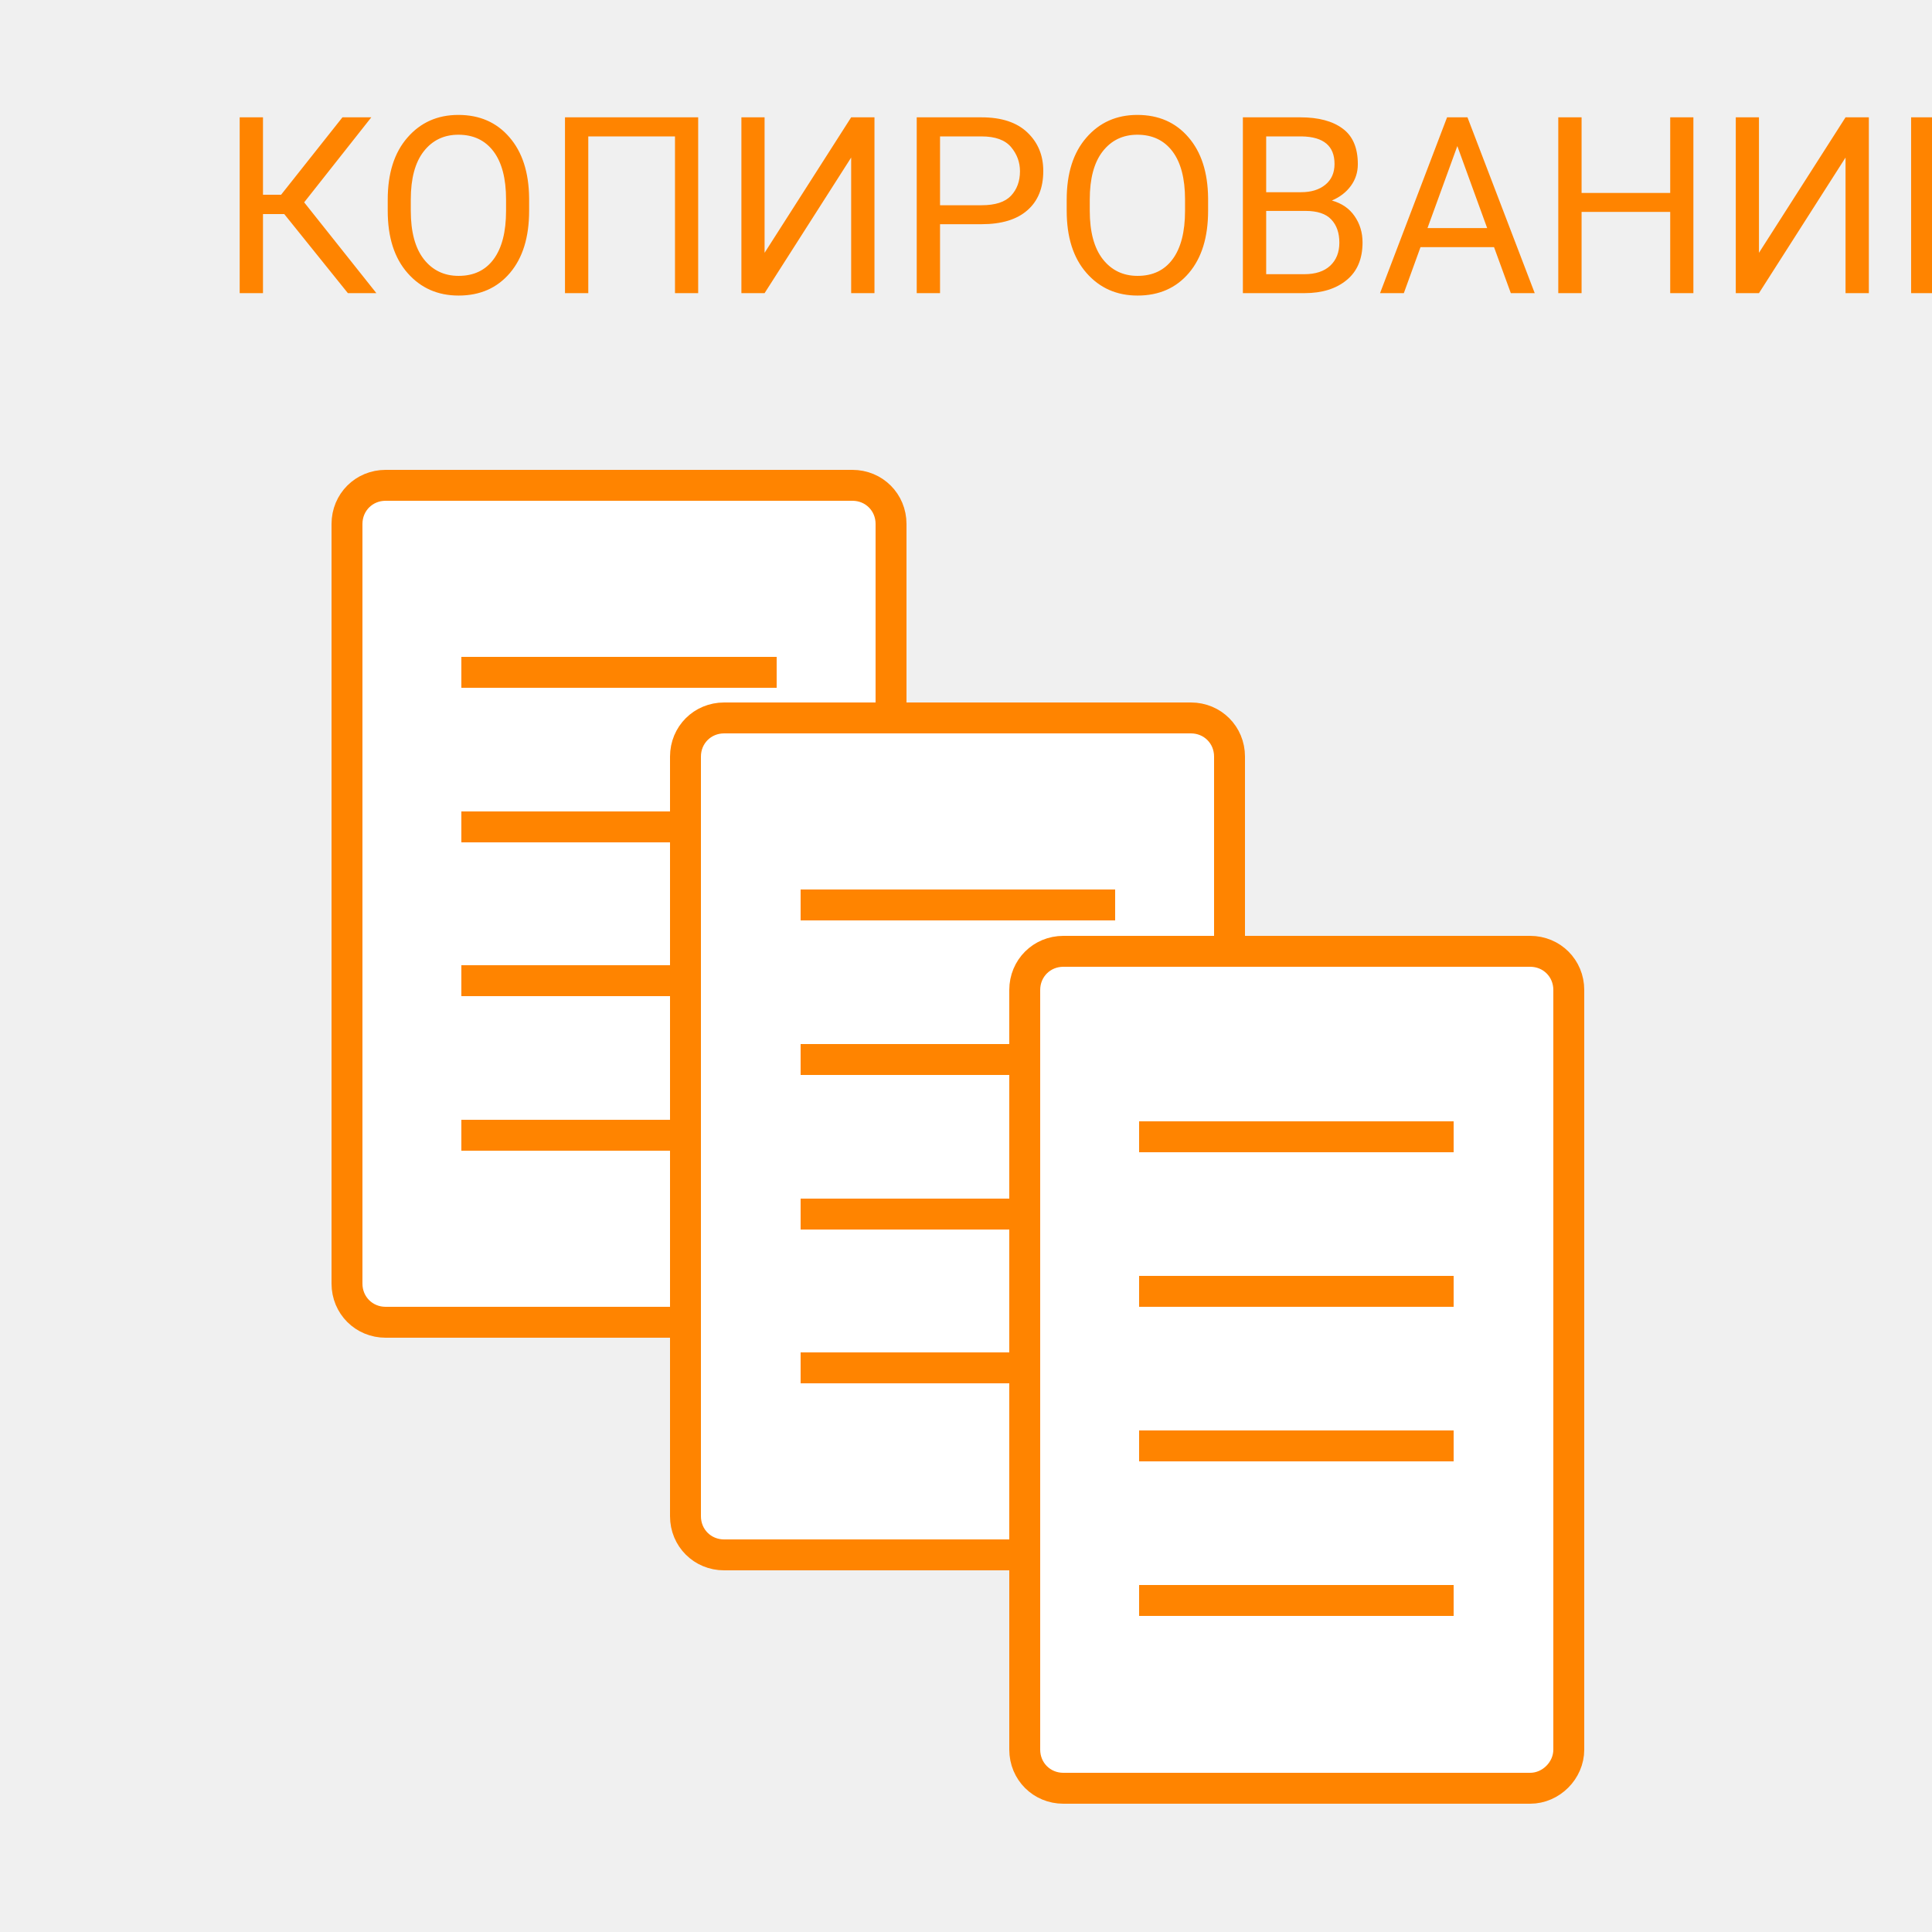
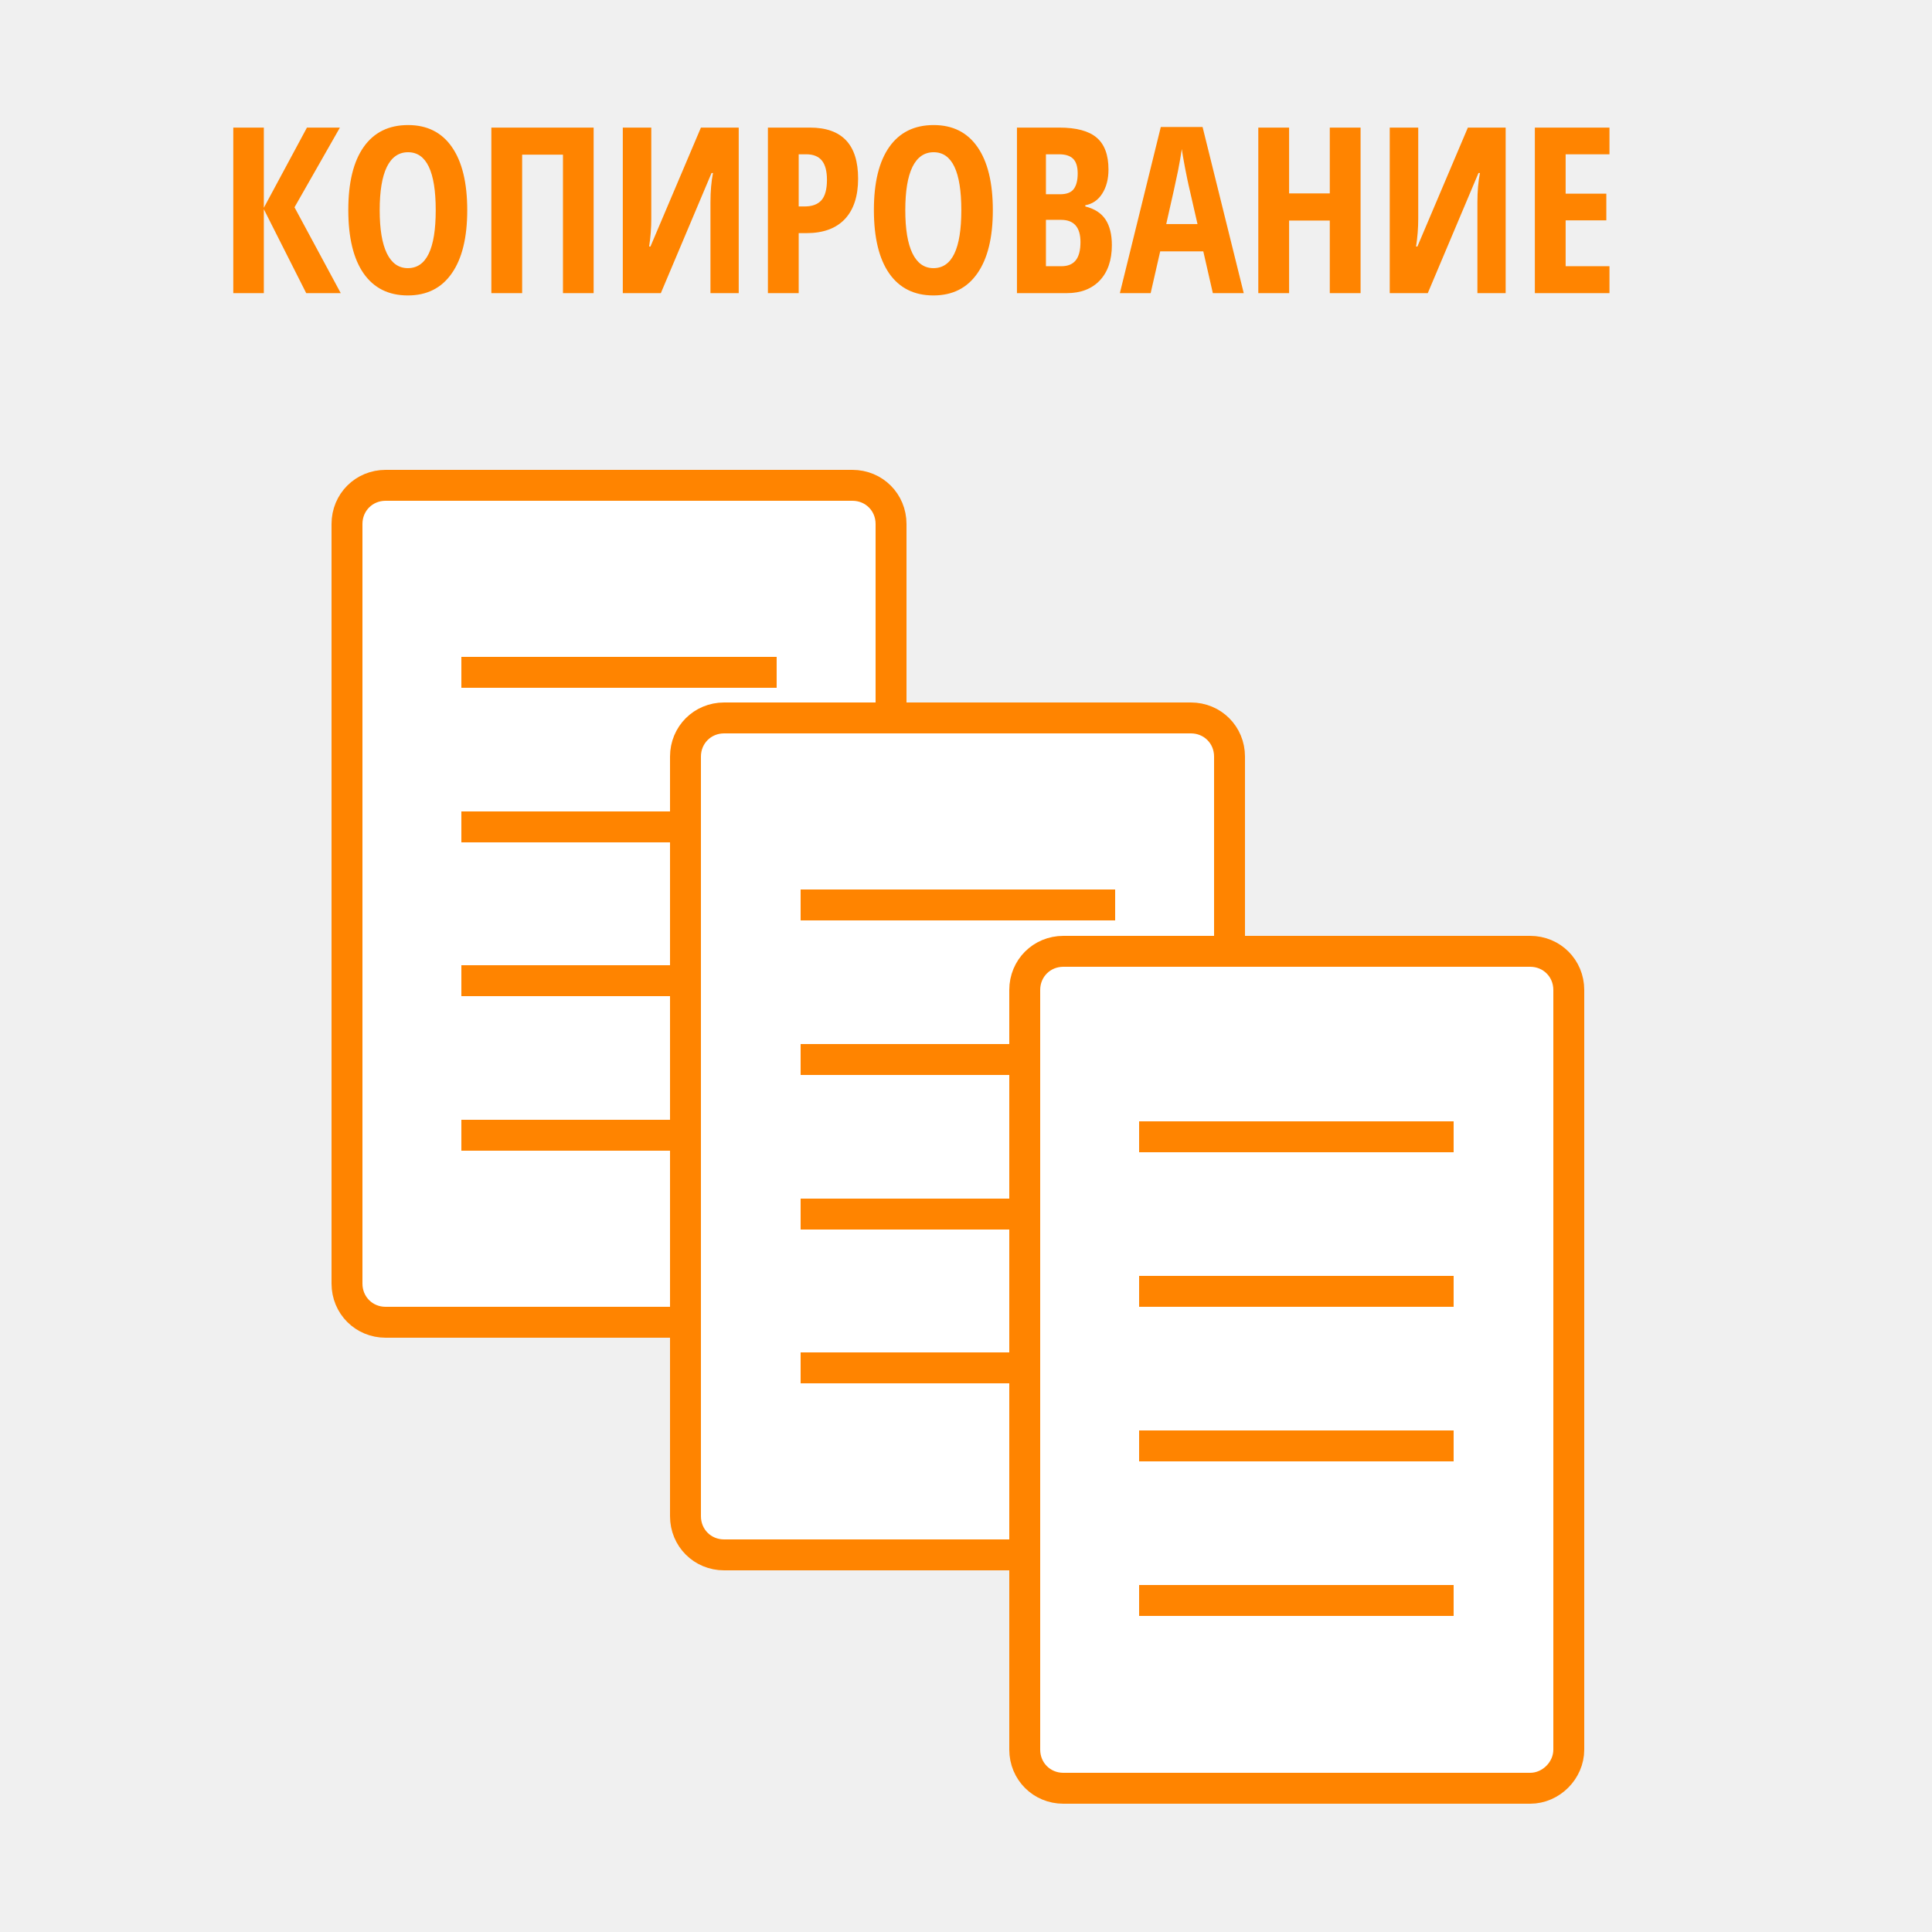
<svg xmlns="http://www.w3.org/2000/svg" version="1.1" id="Слой_1" x="0px" y="0px" viewBox="0 0 250 250" style="enable-background:new 0 0 250 250;" xml:space="preserve">
  <style type="text/css">
	.st0{fill:#FFFFFF;stroke:#FF8400;stroke-width:4;stroke-miterlimit:10;}
	.st1{display:none;fill:#FFFFFF;stroke:#041B88;stroke-width:2;stroke-miterlimit:10;}
	.st2{fill:none;}
	.st3{fill:#FF8400;}
- 	.st4{font-family:'Roboto';}
- 	.st5{font-size:32px;}
+ 	.st4{font-family:'Open Sans Condensed';}
+ 	.st5{font-size:30px;}
</style>
  <path class="st0" d="M110.3,171.1H49.9c-2.8,0-5-2.2-5-5V67.8c0-2.8,2.2-5,5-5h60.4c2.8,0,5,2.2,5,5v98.3  C115.3,168.9,113.1,171.1,110.3,171.1z" />
  <line class="st0" x1="100.5" y1="107" x2="59.7" y2="107" />
  <line class="st0" x1="100.5" y1="87" x2="59.7" y2="87" />
  <line class="st0" x1="100.5" y1="126.9" x2="59.7" y2="126.9" />
  <line class="st0" x1="100.5" y1="146.9" x2="59.7" y2="146.9" />
  <path class="st0" d="M154.1,201.2H93.7c-2.8,0-5-2.2-5-5V97.9c0-2.8,2.2-5,5-5h60.4c2.8,0,5,2.2,5,5v98.3  C159.1,199,156.9,201.2,154.1,201.2z" />
  <line class="st1" x1="0" y1="0" x2="250" y2="250" />
  <line class="st1" x1="0" y1="250" x2="250" y2="0" />
  <rect y="15.9" class="st2" width="250" height="25" />
  <text transform="matrix(1 0 0 1 28.234 37.9327)" class="st3 st4 st5">КОПИРОВАНИЕ</text>
  <path class="st0" d="M173.7,85.5" />
  <path class="st0" d="M173.7,112.7" />
  <line class="st0" x1="144.3" y1="137.1" x2="103.6" y2="137.1" />
  <line class="st0" x1="144.3" y1="117.1" x2="103.6" y2="117.1" />
  <line class="st0" x1="144.3" y1="157.1" x2="103.6" y2="157.1" />
  <line class="st0" x1="144.3" y1="177" x2="103.6" y2="177" />
  <path class="st0" d="M198,231.4h-60.4c-2.8,0-5-2.2-5-5v-98.3c0-2.8,2.2-5,5-5H198c2.8,0,5,2.2,5,5v98.3  C203,229.1,200.7,231.4,198,231.4z" />
  <path class="st0" d="M217.5,112.7" />
  <path class="st0" d="M217.5,139.8" />
  <line class="st0" x1="188.1" y1="167.1" x2="147.4" y2="167.1" />
  <line class="st0" x1="188.1" y1="147.1" x2="147.4" y2="147.1" />
  <line class="st0" x1="188.1" y1="187.1" x2="147.4" y2="187.1" />
  <line class="st0" x1="188.1" y1="207.1" x2="147.4" y2="207.1" />
</svg>
